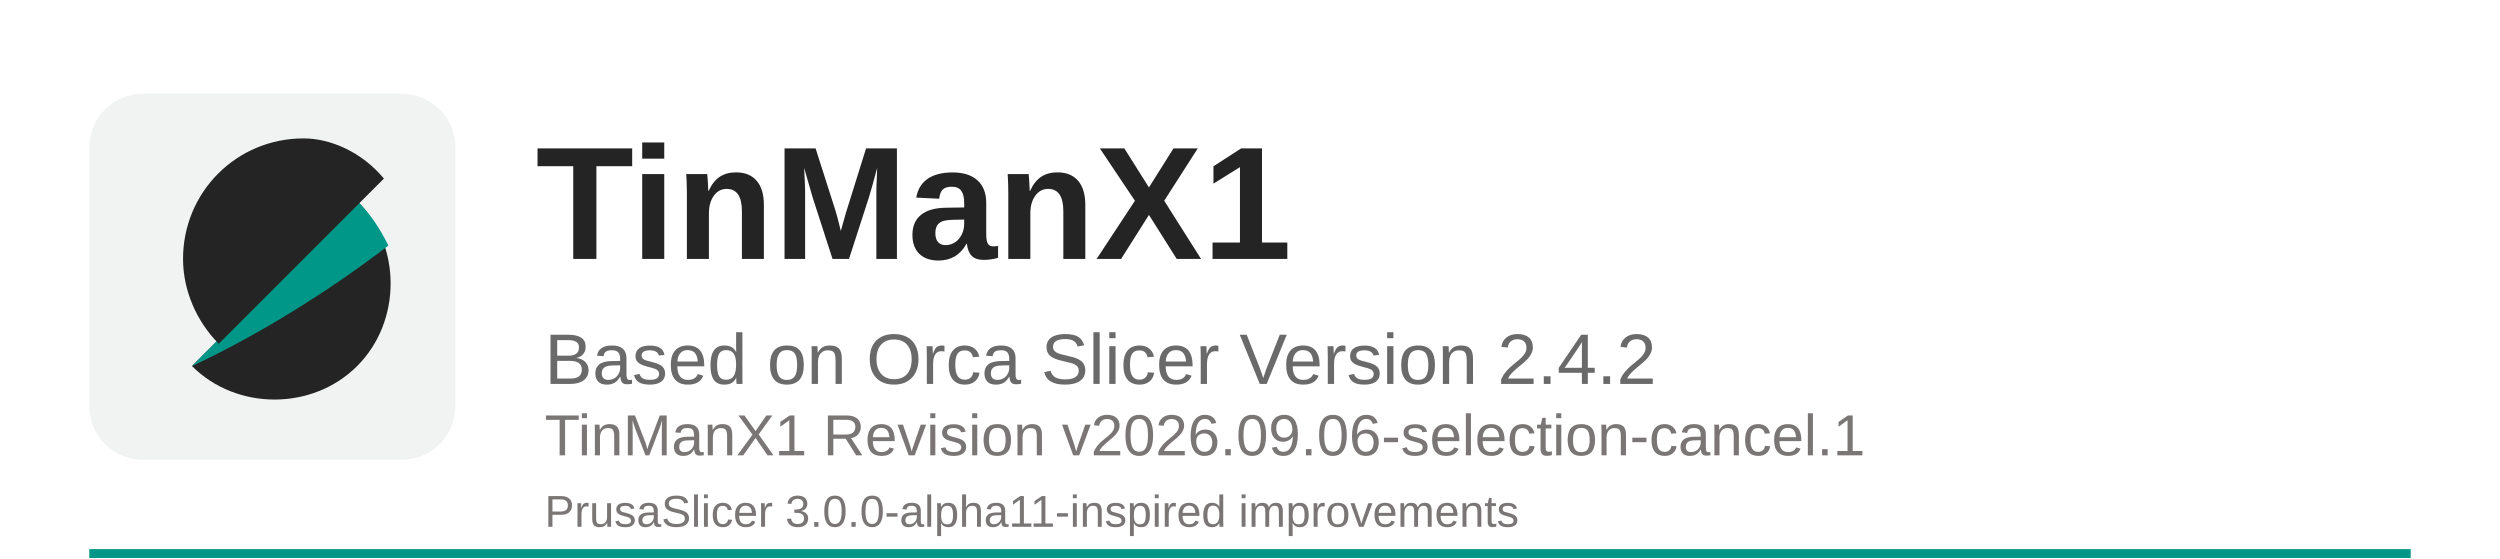
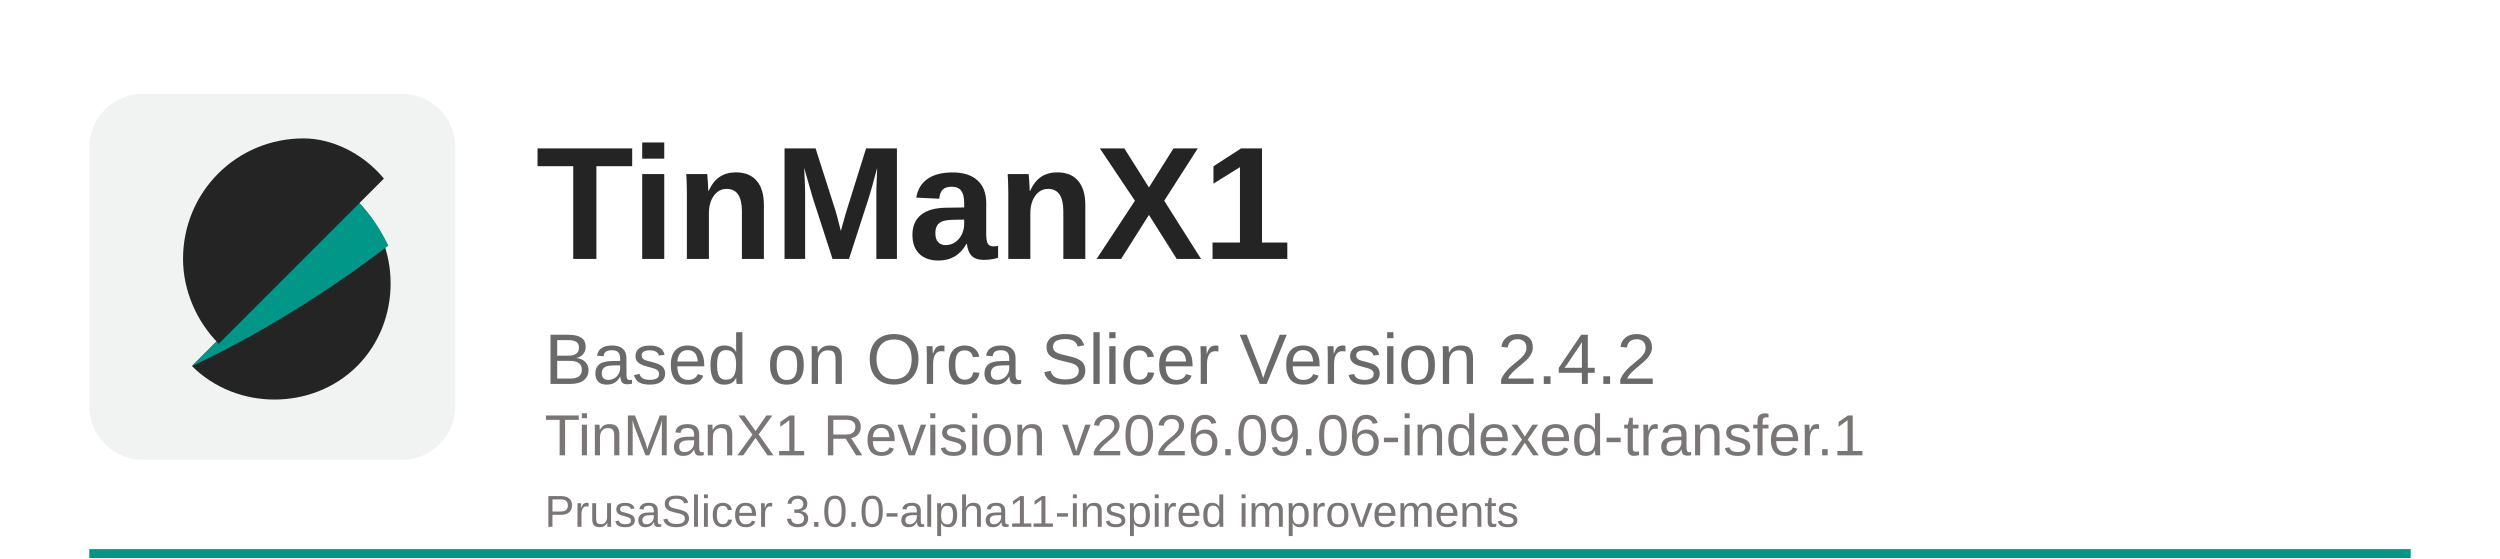
<svg xmlns="http://www.w3.org/2000/svg" width="560" height="125" viewBox="0 0 560 125">
  <rect x="20" y="123" width="520" height="2" fill="#009789" />
  <rect x="20" y="21" width="82" height="82" rx="12" fill="#f1f3f2" />
  <path d="M43 82c10 10 27 10 37 0s10-27 0-37L43 82z" fill="#242424" />
  <path d="M80 45L43 82c15-7 31-17 44-27-2-4-4-7-7-10z" fill="#009789" />
  <path d="M68 31c-15 0-27 12-27 27 0 7 3 14 8 19l37-37c-5-6-12-9-18-9z" fill="#242424" />
  <text x="120" y="58" font-family="Arial, Helvetica, sans-serif" font-size="36" font-weight="700" fill="#242424">TinManX1</text>
  <text x="122" y="86" font-family="Arial, Helvetica, sans-serif" font-size="16" fill="#6b6a6a">Based on Orca Slicer Version 2.4.2</text>
-   <text x="122" y="102" font-family="Arial, Helvetica, sans-serif" font-size="13" fill="#7a7676">TinManX1 Revision v2026.09.06-selection-cancel.1</text>
+   <text x="122" y="102" font-family="Arial, Helvetica, sans-serif" font-size="13" fill="#7a7676">TinManX1 Revision v2026.09.06-indexed-transfer.1</text>
  <text x="122" y="118" font-family="Arial, Helvetica, sans-serif" font-size="10" fill="#7a7676">PrusaSlicer 3.0.0-alpha11-inspired improvements</text>
</svg>
